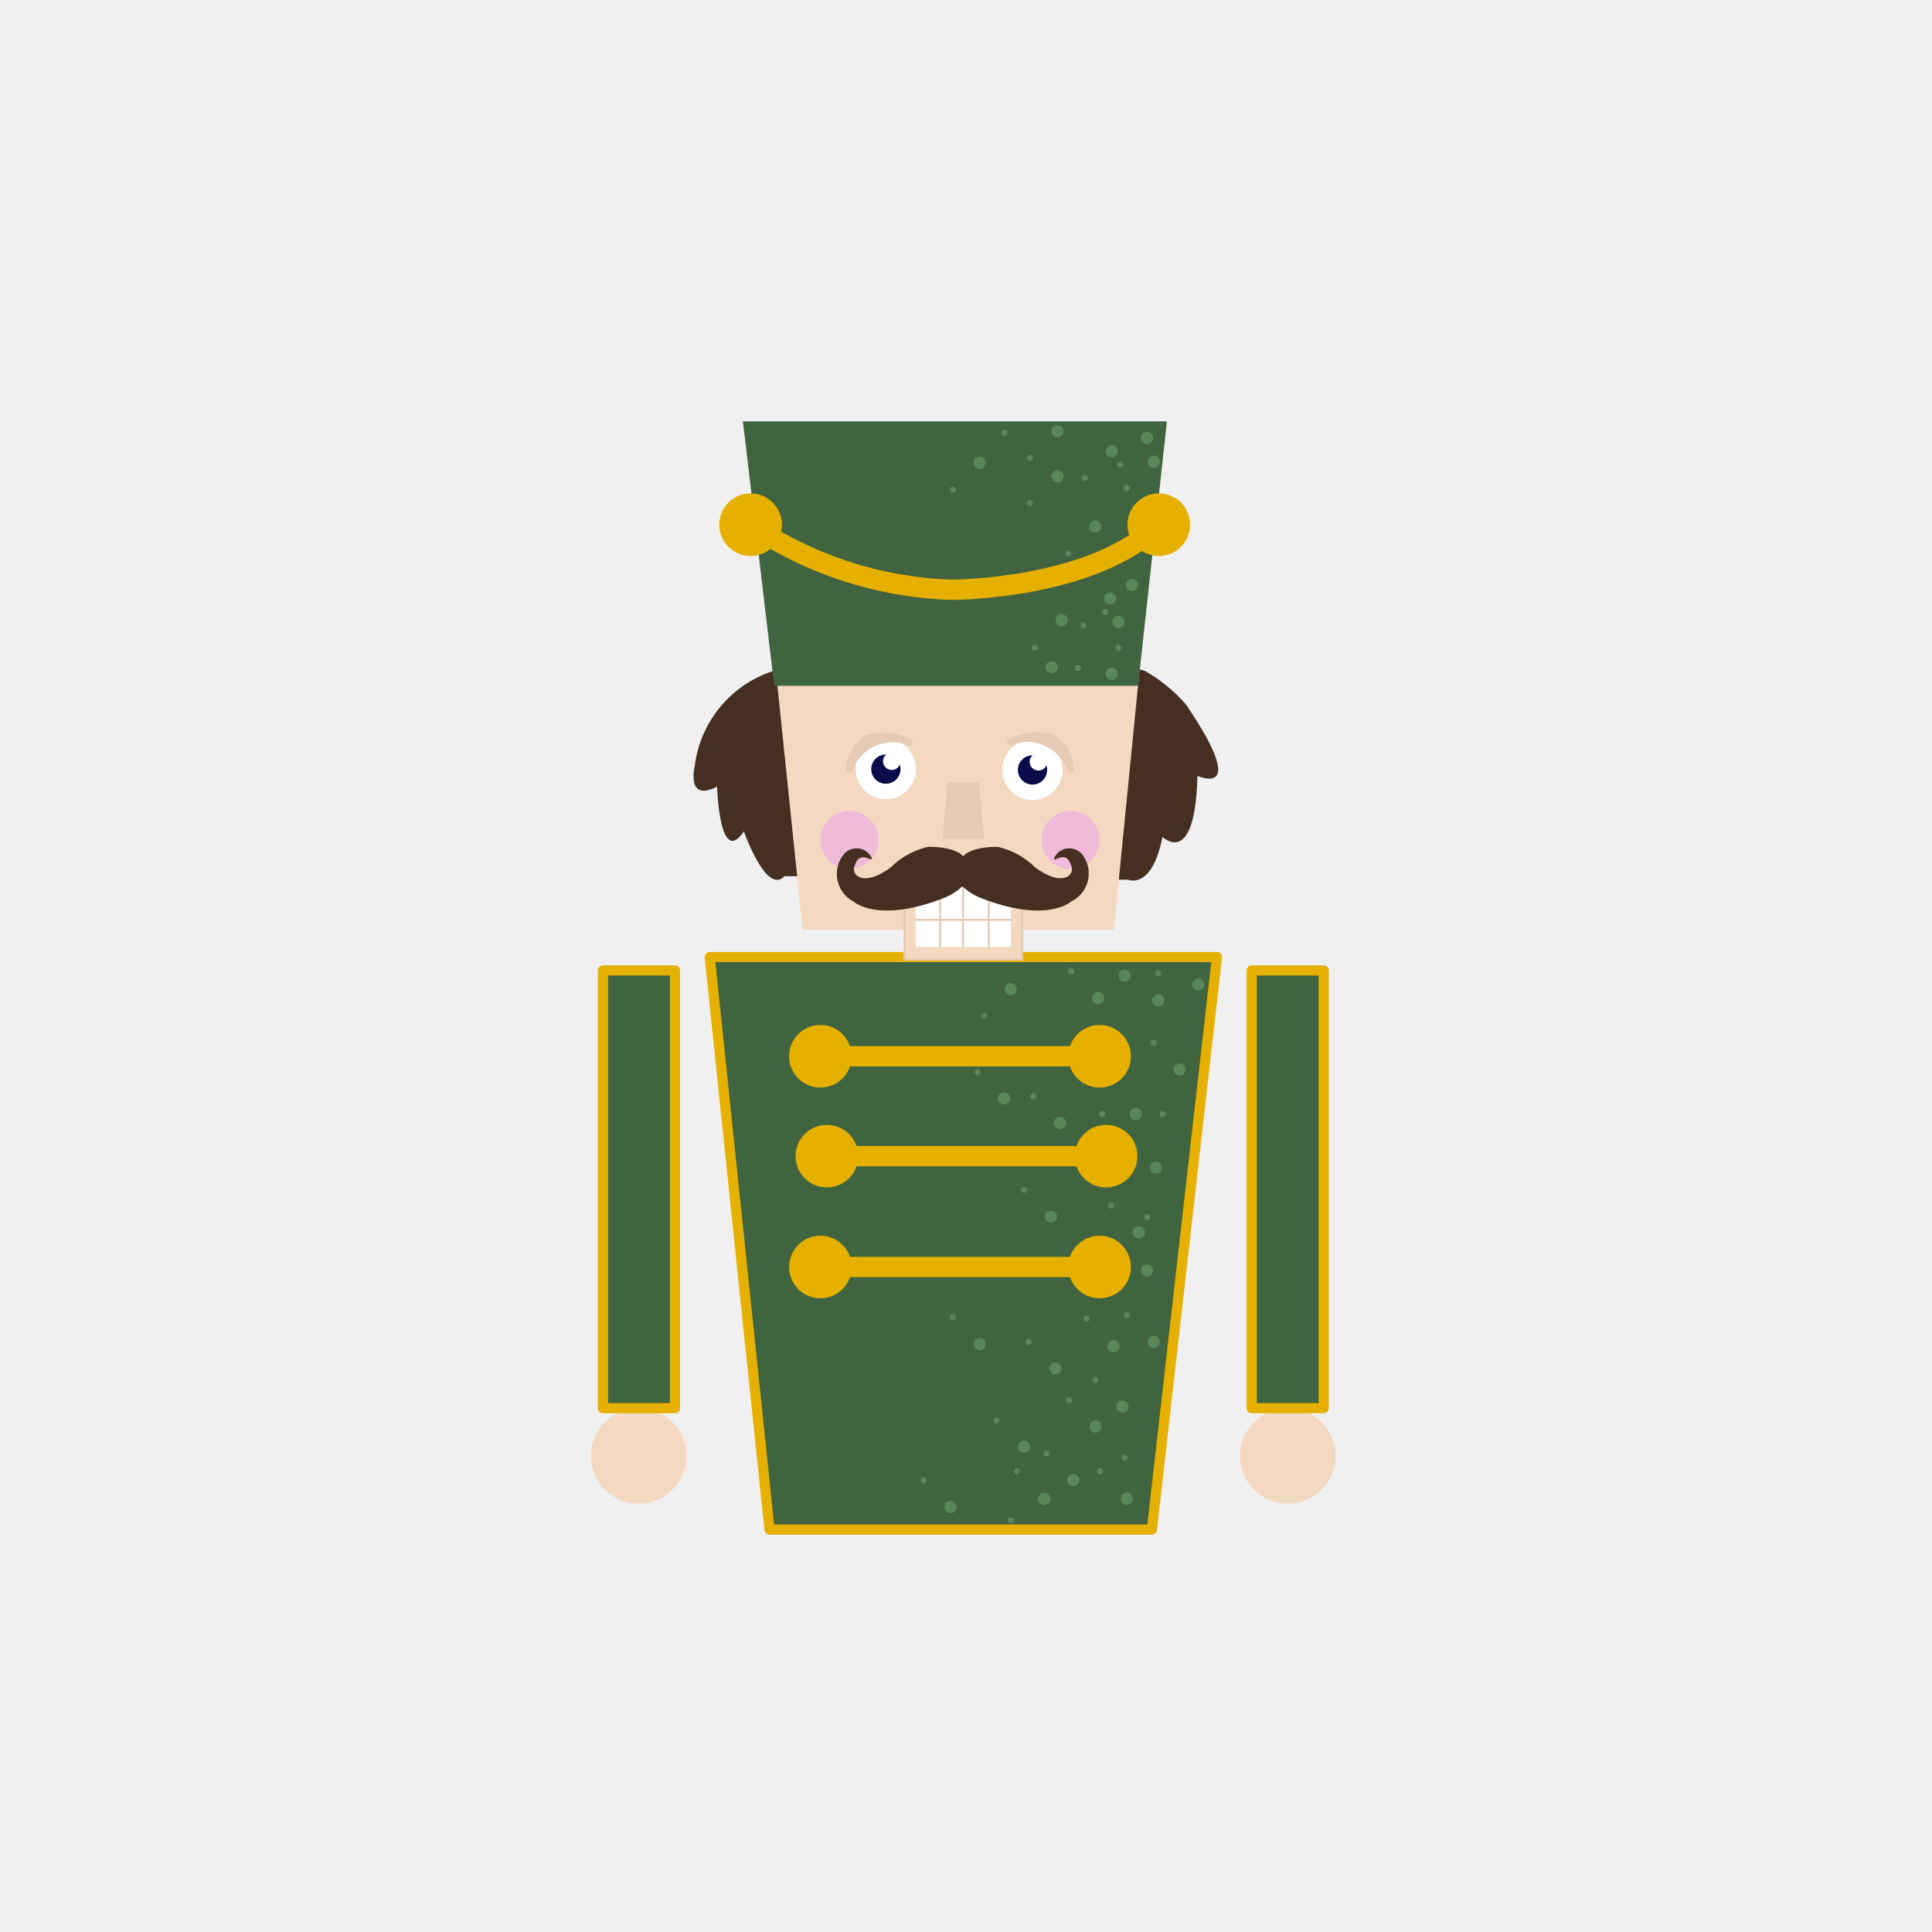
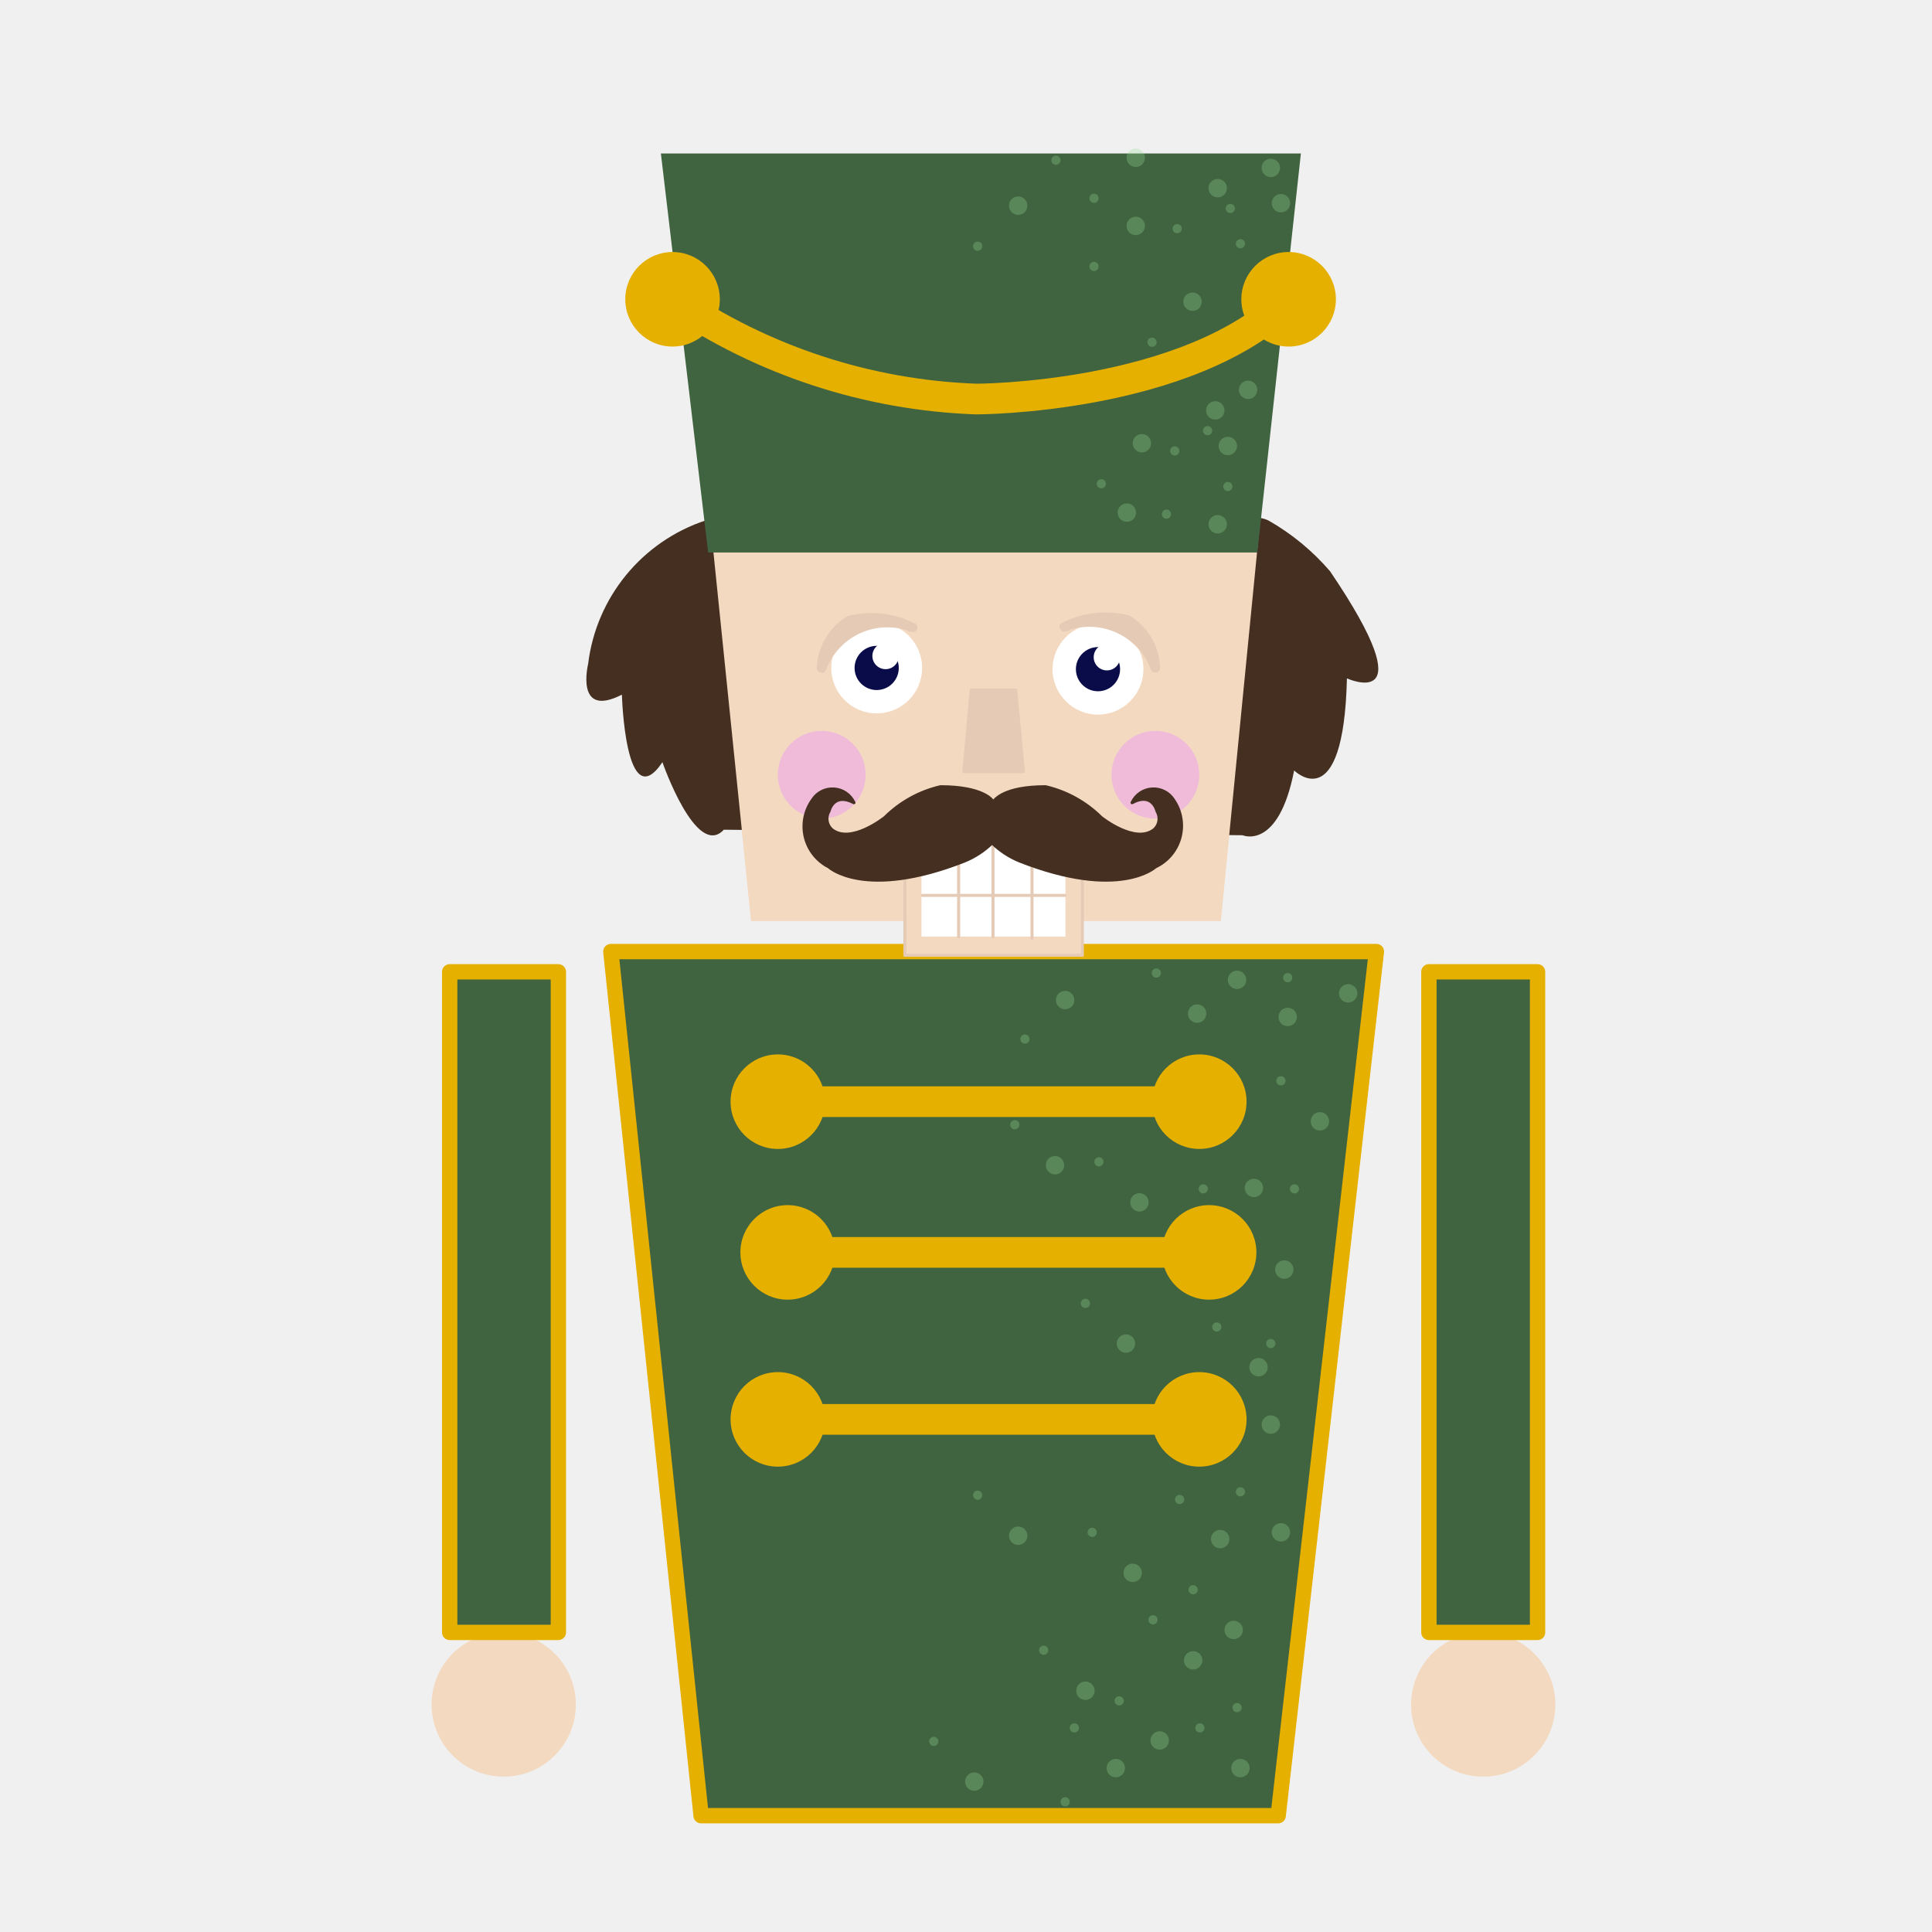
- <svg xmlns="http://www.w3.org/2000/svg" id="Layer_1" data-name="Layer 1" viewBox="0 0 95 95">
+ <svg xmlns="http://www.w3.org/2000/svg" id="Layer_1" data-name="Layer 1" viewBox="0 0 62.94 62.94">
  <defs>
    <style>.cls-1,.cls-12{fill:#f4d9c1;}.cls-2,.cls-4{fill:#406340;}.cls-2,.cls-6{stroke:#e5b000;}.cls-11,.cls-12,.cls-13,.cls-14,.cls-2{stroke-linecap:round;}.cls-11,.cls-12,.cls-14,.cls-2{stroke-linejoin:round;}.cls-2{stroke-width:0.5px;}.cls-14,.cls-3{fill:#442f21;}.cls-5{fill:#e5b000;}.cls-13,.cls-6{fill:none;stroke-miterlimit:10;}.cls-7{fill:#fff;}.cls-8{fill:#0a0c4a;}.cls-11,.cls-9{fill:#e5cbb5;}.cls-10{fill:#efbbd9;}.cls-11,.cls-12,.cls-13{stroke:#e5cbb5;}.cls-11,.cls-12,.cls-13,.cls-14{stroke-width:0.1px;}.cls-14{stroke:#442f21;}.cls-15{opacity:0.3;}.cls-16{fill:#95dd95;}</style>
  </defs>
-   <polygon class="cls-1" points="38.07 32.2 39.47 45.72 54.77 45.72 56.07 32.6 38.07 32.2" />
-   <polygon class="cls-2" points="56.64 75.21 37.84 75.21 34.9 47.06 59.84 47.06 56.64 75.21" />
-   <path class="cls-3" d="M38,33a5.64,5.64,0,0,0-3.84,4.68s-0.44,1.79,1.1,1c0,0,.11,4,1.32,2.2,0,0,1.1,3.17,2,2.2l16.9,0.18s1.17,0.51,1.68-2.11c0,0,1.61,1.6,1.72-3,0,0,2.63,1.2-.55-3.49a7.61,7.61,0,0,0-2-1.65C55.08,32.32,38,33,38,33Z" />
-   <polygon class="cls-1" points="38.07 32.2 39.47 45.72 54.77 45.72 56.07 32.6 38.07 32.2" />
-   <polygon class="cls-4" points="38.07 33.72 36.53 20.72 57.38 20.72 55.96 33.72 38.07 33.72" />
-   <circle class="cls-5" cx="36.91" cy="25.8" r="1.54" />
-   <circle class="cls-5" cx="56.98" cy="25.8" r="1.54" />
-   <path class="cls-6" d="M36.91,25.8A18.72,18.72,0,0,0,46.81,29s6.91,0,10.17-3.21" />
-   <circle class="cls-7" cx="43.56" cy="37.82" r="1.48" />
-   <circle class="cls-8" cx="43.56" cy="37.82" r="0.72" />
-   <circle class="cls-7" cx="43.85" cy="37.43" r="0.43" />
-   <path class="cls-9" d="M41.77,37.82a2.26,2.26,0,0,1,3-1.32,3.56,3.56,0,0,0-2.07-.25A1.78,1.78,0,0,0,41.77,37.82Z" />
-   <path class="cls-9" d="M41.92,37.86a2.13,2.13,0,0,1,2.78-1.21c0.16,0.05.27-.21,0.12-0.27a3.1,3.1,0,0,0-2.21-.25,2.06,2.06,0,0,0-1,1.66c0,0.19.26,0.27,0.29,0.08a1.87,1.87,0,0,1,.8-1.46,2.82,2.82,0,0,1,1.95.24l0.12-.27a2.43,2.43,0,0,0-3.15,1.42C41.56,38,41.85,38,41.92,37.86Z" />
-   <circle class="cls-7" cx="50.77" cy="37.86" r="1.48" />
-   <circle class="cls-8" cx="50.77" cy="37.86" r="0.72" />
-   <circle class="cls-7" cx="51.06" cy="37.46" r="0.43" />
-   <path class="cls-9" d="M52.64,37.82a2.26,2.26,0,0,0-3-1.32,3.56,3.56,0,0,1,2.07-.25A1.78,1.78,0,0,1,52.64,37.82Z" />
-   <path class="cls-9" d="M52.78,37.78a2.43,2.43,0,0,0-3.15-1.42l0.12,0.27a2.8,2.8,0,0,1,1.95-.24,1.87,1.87,0,0,1,.8,1.46c0,0.19.32,0.11,0.29-.08a2.05,2.05,0,0,0-1-1.66,3.12,3.12,0,0,0-2.21.25c-0.16.07,0,.33,0.12,0.27a2.14,2.14,0,0,1,2.78,1.21C52.56,38,52.85,38,52.78,37.78Z" />
-   <circle class="cls-10" cx="41.77" cy="41.3" r="1.43" />
-   <circle class="cls-10" cx="52.64" cy="41.3" r="1.43" />
-   <polygon class="cls-11" points="48.34 41.2 46.4 41.2 46.64 38.54 48.09 38.54 48.34 41.2" />
-   <rect class="cls-12" x="44.48" y="44.37" width="5.78" height="2.81" />
-   <rect class="cls-7" x="45.02" y="43.28" width="4.69" height="3.29" />
-   <line class="cls-13" x1="45.05" y1="45.23" x2="49.69" y2="45.23" />
-   <line class="cls-13" x1="46.23" y1="46.58" x2="46.23" y2="43.18" />
-   <line class="cls-13" x1="47.35" y1="46.58" x2="47.35" y2="43.18" />
-   <line class="cls-13" x1="48.62" y1="46.63" x2="48.62" y2="43.23" />
-   <path class="cls-14" d="M53.23,42.12a0.77,0.77,0,0,0-1.35.09c0.67-.36.81,0.27,0.81,0.27a0.48,0.48,0,0,1-.08.6c-0.62.51-1.74-.39-1.74-0.39a3.78,3.78,0,0,0-1.81-1c-1.36,0-1.66.43-1.71,0.51,0-.08-0.35-0.51-1.71-0.51a3.78,3.78,0,0,0-1.81,1s-1.12.9-1.74,0.39a0.48,0.48,0,0,1-.08-0.6s0.14-.62.81-0.27a0.77,0.77,0,0,0-1.35-.09A1.48,1.48,0,0,0,42,44.29s1.16,1.09,4.42-.19a2.79,2.79,0,0,0,.9-0.59,2.79,2.79,0,0,0,.9.59c3.26,1.28,4.42.19,4.42,0.19A1.48,1.48,0,0,0,53.23,42.12Z" />
-   <circle class="cls-5" cx="40.34" cy="51.94" r="1.54" />
-   <circle class="cls-5" cx="54.07" cy="51.94" r="1.54" />
-   <line class="cls-6" x1="40.34" y1="51.94" x2="54.31" y2="51.94" />
-   <circle class="cls-5" cx="40.66" cy="56.85" r="1.54" />
-   <circle class="cls-5" cx="54.39" cy="56.85" r="1.54" />
-   <line class="cls-6" x1="40.66" y1="56.85" x2="54.63" y2="56.85" />
-   <circle class="cls-5" cx="40.34" cy="62.3" r="1.54" />
-   <circle class="cls-5" cx="54.07" cy="62.3" r="1.54" />
-   <line class="cls-6" x1="40.34" y1="62.3" x2="54.31" y2="62.3" />
-   <circle class="cls-1" cx="31.41" cy="71.59" r="2.35" />
-   <rect class="cls-2" x="29.65" y="47.72" width="3.54" height="21.52" />
-   <circle class="cls-1" cx="63.32" cy="71.59" r="2.35" />
-   <rect class="cls-2" x="61.55" y="47.72" width="3.54" height="21.52" />
+   <polygon class="cls-1" points="23.07 16.31 24.47 30 39.77 30 41.07 16.79 23.07 16.31" />
+   <polygon class="cls-2" points="41.64 59.15 22.84 59.15 19.9 31 44.84 31 41.64 59.15" />
+   <path class="cls-3" d="M23,16.95a5.64,5.64,0,0,0-3.84,4.68s-0.44,1.79,1.1,1c0,0,.11,4,1.32,2.2,0,0,1.1,3.17,2,2.2l16.9,0.18s1.17,0.51,1.68-2.11c0,0,1.61,1.6,1.72-3,0,0,2.63,1.2-.55-3.49a7.61,7.61,0,0,0-2-1.65C40.08,16.26,23,16.95,23,16.95Z" />
+   <polygon class="cls-1" points="23.07 16.31 24.47 30 39.77 30 41.07 16.79 23.07 16.31" />
+   <polygon class="cls-4" points="23.07 18 21.53 5 42.38 5 40.96 18 23.07 18" />
+   <circle class="cls-5" cx="21.91" cy="9.75" r="1.54" />
+   <circle class="cls-5" cx="41.98" cy="9.75" r="1.54" />
+   <path class="cls-6" d="M21.91,9.75A18.72,18.72,0,0,0,31.81,13S38.72,13,42,9.75" />
+   <circle class="cls-7" cx="28.56" cy="21.76" r="1.48" />
+   <circle class="cls-8" cx="28.56" cy="21.76" r="0.72" />
+   <circle class="cls-7" cx="28.85" cy="21.37" r="0.43" />
+   <path class="cls-9" d="M26.77,21.76a2.26,2.26,0,0,1,3-1.32,3.56,3.56,0,0,0-2.07-.25A1.78,1.78,0,0,0,26.77,21.76Z" />
+   <path class="cls-9" d="M26.92,21.8a2.13,2.13,0,0,1,2.78-1.21c0.16,0.05.27-.21,0.12-0.27a3.1,3.1,0,0,0-2.21-.25,2.06,2.06,0,0,0-1,1.66c0,0.19.26,0.27,0.29,0.08a1.87,1.87,0,0,1,.8-1.46,2.82,2.82,0,0,1,1.95.24l0.12-.27a2.43,2.43,0,0,0-3.15,1.42C26.56,21.9,26.85,22,26.92,21.8Z" />
+   <circle class="cls-7" cx="35.77" cy="21.8" r="1.48" />
+   <circle class="cls-8" cx="35.77" cy="21.8" r="0.72" />
+   <circle class="cls-7" cx="36.06" cy="21.41" r="0.43" />
+   <path class="cls-9" d="M37.64,21.76a2.26,2.26,0,0,0-3-1.32,3.56,3.56,0,0,1,2.07-.25A1.78,1.78,0,0,1,37.64,21.76Z" />
+   <path class="cls-9" d="M37.78,21.72a2.43,2.43,0,0,0-3.15-1.42l0.12,0.27a2.8,2.8,0,0,1,1.95-.24,1.87,1.87,0,0,1,.8,1.46c0,0.19.32,0.11,0.29-.08a2.05,2.05,0,0,0-1-1.66,3.12,3.12,0,0,0-2.21.25c-0.16.07,0,.33,0.12,0.27a2.14,2.14,0,0,1,2.78,1.21C37.56,22,37.85,21.9,37.78,21.72Z" />
+   <circle class="cls-10" cx="26.77" cy="25.24" r="1.43" />
+   <circle class="cls-10" cx="37.64" cy="25.24" r="1.43" />
+   <polygon class="cls-11" points="33.34 25.14 31.4 25.14 31.64 22.48 33.09 22.48 33.34 25.14" />
+   <rect class="cls-12" x="29.48" y="28.31" width="5.78" height="2.81" />
+   <rect class="cls-7" x="30.02" y="27.22" width="4.69" height="3.29" />
+   <line class="cls-13" x1="30.05" y1="29.17" x2="34.69" y2="29.17" />
+   <line class="cls-13" x1="31.23" y1="30.52" x2="31.23" y2="27.12" />
+   <line class="cls-13" x1="32.35" y1="30.52" x2="32.35" y2="27.12" />
+   <line class="cls-13" x1="33.62" y1="30.57" x2="33.62" y2="27.17" />
+   <path class="cls-14" d="M38.23,26.06a0.77,0.77,0,0,0-1.35.09c0.67-.36.81,0.27,0.81,0.27a0.48,0.48,0,0,1-.08.6c-0.62.51-1.74-.39-1.74-0.39a3.78,3.78,0,0,0-1.81-1c-1.36,0-1.66.43-1.71,0.51,0-.08-0.35-0.51-1.71-0.51a3.78,3.78,0,0,0-1.81,1s-1.12.9-1.74,0.39a0.48,0.48,0,0,1-.08-0.6s0.14-.62.81-0.27a0.77,0.77,0,0,0-1.35-.09A1.48,1.48,0,0,0,27,28.24s1.16,1.09,4.42-.19a2.79,2.79,0,0,0,.9-0.59,2.79,2.79,0,0,0,.9.59c3.26,1.28,4.42.19,4.42,0.19A1.48,1.48,0,0,0,38.23,26.06Z" />
+   <circle class="cls-5" cx="25.34" cy="35.89" r="1.54" />
+   <circle class="cls-5" cx="39.07" cy="35.89" r="1.54" />
+   <line class="cls-6" x1="25.34" y1="35.89" x2="39.31" y2="35.89" />
+   <circle class="cls-5" cx="25.66" cy="40.8" r="1.54" />
+   <circle class="cls-5" cx="39.39" cy="40.8" r="1.54" />
+   <line class="cls-6" x1="25.66" y1="40.8" x2="39.63" y2="40.8" />
+   <circle class="cls-5" cx="25.34" cy="46.24" r="1.54" />
+   <circle class="cls-5" cx="39.07" cy="46.24" r="1.54" />
+   <line class="cls-6" x1="25.34" y1="46.24" x2="39.31" y2="46.24" />
+   <circle class="cls-1" cx="16.41" cy="55.53" r="2.35" />
+   <rect class="cls-2" x="14.65" y="31.66" width="3.54" height="21.52" />
+   <circle class="cls-1" cx="48.32" cy="55.53" r="2.35" />
+   <rect class="cls-2" x="46.55" y="31.66" width="3.54" height="21.52" />
  <g class="cls-15">
-     <path class="cls-16" d="M48.17,23.06a0.3,0.3,0,0,0,0-.6,0.3,0.3,0,0,0,0,.6h0Z" />
-     <path class="cls-16" d="M52,23.72a0.3,0.3,0,0,0,0-.6,0.3,0.3,0,0,0,0,.6h0Z" />
-     <path class="cls-16" d="M54.67,22.49a0.3,0.3,0,0,0,0-.6,0.3,0.3,0,0,0,0,.6h0Z" />
-     <path class="cls-16" d="M53.85,26.19a0.3,0.3,0,0,0,0-.6,0.3,0.3,0,0,0,0,.6h0Z" />
-     <path class="cls-16" d="M55,30.88a0.3,0.3,0,0,0,0-.6,0.3,0.3,0,0,0,0,.6h0Z" />
-     <path class="cls-16" d="M51.71,33.11a0.3,0.3,0,0,0,0-.6,0.3,0.3,0,0,0,0,.6h0Z" />
-     <path class="cls-16" d="M52.2,30.8a0.3,0.3,0,0,0,0-.6,0.3,0.3,0,0,0,0,.6h0Z" />
-     <path class="cls-16" d="M54.67,33.43a0.3,0.3,0,0,0,0-.6,0.3,0.3,0,0,0,0,.6h0Z" />
-     <path class="cls-16" d="M56.73,23a0.3,0.3,0,0,0,0-.6,0.3,0.3,0,0,0,0,.6h0Z" />
-     <path class="cls-16" d="M56.4,21.83a0.3,0.3,0,0,0,0-.6,0.3,0.3,0,0,0,0,.6h0Z" />
-     <path class="cls-16" d="M55.66,29.07a0.3,0.3,0,0,0,0-.6,0.3,0.3,0,0,0,0,.6h0Z" />
-     <path class="cls-16" d="M54.59,29.73a0.3,0.3,0,0,0,0-.6,0.3,0.3,0,0,0,0,.6h0Z" />
-     <path class="cls-16" d="M52,21.5a0.3,0.3,0,0,0,0-.6,0.3,0.3,0,0,0,0,.6h0Z" />
+     <path class="cls-16" d="M33.17,7a0.3,0.3,0,0,0,0-.6,0.3,0.3,0,0,0,0,.6h0Z" />
+     <path class="cls-16" d="M37,7.66a0.3,0.3,0,0,0,0-.6,0.3,0.3,0,0,0,0,.6h0Z" />
+     <path class="cls-16" d="M39.67,6.43a0.3,0.3,0,0,0,0-.6,0.3,0.3,0,0,0,0,.6h0Z" />
+     <path class="cls-16" d="M38.85,10.13a0.3,0.3,0,0,0,0-.6,0.3,0.3,0,0,0,0,.6h0Z" />
+     <path class="cls-16" d="M40,14.83a0.3,0.3,0,0,0,0-.6,0.3,0.3,0,0,0,0,.6h0Z" />
+     <path class="cls-16" d="M36.71,17a0.3,0.3,0,0,0,0-.6,0.3,0.3,0,0,0,0,.6h0Z" />
+     <path class="cls-16" d="M37.2,14.74a0.3,0.3,0,0,0,0-.6,0.3,0.3,0,0,0,0,.6h0Z" />
+     <path class="cls-16" d="M39.67,17.38a0.3,0.3,0,0,0,0-.6,0.3,0.3,0,0,0,0,.6h0Z" />
+     <path class="cls-16" d="M41.73,6.92a0.3,0.3,0,0,0,0-.6,0.3,0.3,0,0,0,0,.6h0Z" />
+     <path class="cls-16" d="M41.4,5.77a0.3,0.3,0,0,0,0-.6,0.3,0.3,0,0,0,0,.6h0Z" />
+     <path class="cls-16" d="M40.66,13a0.3,0.3,0,0,0,0-.6,0.3,0.3,0,0,0,0,.6h0Z" />
+     <path class="cls-16" d="M39.59,13.67a0.3,0.3,0,0,0,0-.6,0.3,0.3,0,0,0,0,.6h0Z" />
+     <path class="cls-16" d="M37,5.44a0.3,0.3,0,0,0,0-.6,0.3,0.3,0,0,0,0,.6h0Z" />
  </g>
  <g class="cls-15">
-     <path class="cls-16" d="M46.85,24.23a0.15,0.15,0,0,0,0-.3,0.15,0.15,0,0,0,0,.3h0Z" />
-     <path class="cls-16" d="M50.64,24.89a0.15,0.15,0,0,0,0-.3,0.15,0.15,0,0,0,0,.3h0Z" />
-     <path class="cls-16" d="M53.35,23.65a0.15,0.15,0,0,0,0-.3,0.15,0.15,0,0,0,0,.3h0Z" />
-     <path class="cls-16" d="M52.53,27.36a0.15,0.15,0,0,0,0-.3,0.15,0.15,0,0,0,0,.3h0Z" />
-     <path class="cls-16" d="M55,32a0.15,0.15,0,0,0,0-.3,0.15,0.15,0,0,0,0,.3h0Z" />
-     <path class="cls-16" d="M53,33a0.15,0.15,0,0,0,0-.3,0.15,0.15,0,0,0,0,.3h0Z" />
-     <path class="cls-16" d="M50.88,32a0.15,0.15,0,0,0,0-.3,0.15,0.15,0,0,0,0,.3h0Z" />
-     <path class="cls-16" d="M49.4,21.43a0.15,0.15,0,0,0,0-.3,0.15,0.15,0,0,0,0,.3h0Z" />
-     <path class="cls-16" d="M55.41,24.15a0.15,0.15,0,0,0,0-.3,0.15,0.15,0,0,0,0,.3h0Z" />
-     <path class="cls-16" d="M55.08,23a0.15,0.15,0,0,0,0-.3,0.15,0.15,0,0,0,0,.3h0Z" />
-     <path class="cls-16" d="M54.34,30.24a0.15,0.15,0,0,0,0-.3,0.15,0.15,0,0,0,0,.3h0Z" />
-     <path class="cls-16" d="M53.27,30.9a0.15,0.15,0,0,0,0-.3,0.15,0.15,0,0,0,0,.3h0Z" />
-     <path class="cls-16" d="M50.64,22.67a0.15,0.15,0,0,0,0-.3,0.15,0.15,0,0,0,0,.3h0Z" />
+     <path class="cls-16" d="M31.85,8.17a0.15,0.15,0,0,0,0-.3,0.15,0.15,0,0,0,0,.3h0Z" />
+     <path class="cls-16" d="M35.64,8.83a0.15,0.15,0,0,0,0-.3,0.15,0.15,0,0,0,0,.3h0Z" />
+     <path class="cls-16" d="M38.35,7.6a0.15,0.15,0,0,0,0-.3,0.15,0.15,0,0,0,0,.3h0Z" />
+     <path class="cls-16" d="M37.53,11.3a0.15,0.15,0,0,0,0-.3,0.15,0.15,0,0,0,0,.3h0Z" />
+     <path class="cls-16" d="M40,16a0.15,0.15,0,0,0,0-.3,0.15,0.15,0,0,0,0,.3h0Z" />
+     <path class="cls-16" d="M38,16.9a0.15,0.15,0,0,0,0-.3,0.15,0.15,0,0,0,0,.3h0Z" />
+     <path class="cls-16" d="M35.88,15.91a0.15,0.15,0,0,0,0-.3,0.15,0.15,0,0,0,0,.3h0Z" />
+     <path class="cls-16" d="M34.4,5.37a0.15,0.15,0,0,0,0-.3,0.15,0.15,0,0,0,0,.3h0Z" />
+     <path class="cls-16" d="M40.41,8.09a0.15,0.15,0,0,0,0-.3,0.15,0.15,0,0,0,0,.3h0Z" />
+     <path class="cls-16" d="M40.08,6.94a0.15,0.15,0,0,0,0-.3,0.15,0.15,0,0,0,0,.3h0Z" />
+     <path class="cls-16" d="M39.34,14.18a0.15,0.15,0,0,0,0-.3,0.15,0.15,0,0,0,0,.3h0Z" />
+     <path class="cls-16" d="M38.27,14.84a0.15,0.15,0,0,0,0-.3,0.15,0.15,0,0,0,0,.3h0Z" />
+     <path class="cls-16" d="M35.64,6.61a0.15,0.15,0,0,0,0-.3,0.15,0.15,0,0,0,0,.3h0Z" />
  </g>
  <g class="cls-15">
-     <path class="cls-16" d="M49.7,48.94a0.3,0.3,0,0,0,0-.6,0.3,0.3,0,0,0,0,.6h0Z" />
-     <path class="cls-16" d="M56.95,49.49a0.3,0.3,0,0,0,0-.6,0.3,0.3,0,0,0,0,.6h0Z" />
-     <path class="cls-16" d="M55.85,55.08a0.3,0.3,0,0,0,0-.6,0.3,0.3,0,0,0,0,.6h0Z" />
-     <path class="cls-16" d="M54,49.38a0.3,0.3,0,0,0,0-.6,0.3,0.3,0,0,0,0,.6h0Z" />
-     <path class="cls-16" d="M58,52.89a0.3,0.3,0,0,0,0-.6,0.3,0.3,0,0,0,0,.6h0Z" />
-     <path class="cls-16" d="M58.92,48.72a0.3,0.3,0,0,0,0-.6,0.3,0.3,0,0,0,0,.6h0Z" />
-     <path class="cls-16" d="M55.3,48.28a0.3,0.3,0,0,0,0-.6,0.3,0.3,0,0,0,0,.6h0Z" />
-     <path class="cls-16" d="M56.84,57.72a0.3,0.3,0,0,0,0-.6,0.3,0.3,0,0,0,0,.6h0Z" />
-     <path class="cls-16" d="M51.68,60.13a0.3,0.3,0,0,0,0-.6,0.3,0.3,0,0,0,0,.6h0Z" />
-     <path class="cls-16" d="M52.12,55.52a0.3,0.3,0,0,0,0-.6,0.3,0.3,0,0,0,0,.6h0Z" />
-     <path class="cls-16" d="M56,60.9a0.3,0.3,0,0,0,0-.6,0.3,0.3,0,0,0,0,.6h0Z" />
-     <path class="cls-16" d="M56.4,62.77a0.3,0.3,0,0,0,0-.6,0.3,0.3,0,0,0,0,.6h0Z" />
-     <path class="cls-16" d="M56.73,66.28a0.3,0.3,0,0,0,0-.6,0.3,0.3,0,0,0,0,.6h0Z" />
-     <path class="cls-16" d="M54.75,66.5a0.3,0.3,0,0,0,0-.6,0.3,0.3,0,0,0,0,.6h0Z" />
-     <path class="cls-16" d="M51.9,67.59a0.3,0.3,0,0,0,0-.6,0.3,0.3,0,0,0,0,.6h0Z" />
-     <path class="cls-16" d="M53.87,70.45a0.3,0.3,0,0,0,0-.6,0.3,0.3,0,0,0,0,.6h0Z" />
-     <path class="cls-16" d="M55.19,69.46a0.3,0.3,0,0,0,0-.6,0.3,0.3,0,0,0,0,.6h0Z" />
-     <path class="cls-16" d="M55.41,74a0.3,0.3,0,0,0,0-.6,0.3,0.3,0,0,0,0,.6h0Z" />
-     <path class="cls-16" d="M51.35,74a0.3,0.3,0,0,0,0-.6,0.3,0.3,0,0,0,0,.6h0Z" />
-     <path class="cls-16" d="M52.78,73.08a0.3,0.3,0,0,0,0-.6,0.3,0.3,0,0,0,0,.6h0Z" />
-     <path class="cls-16" d="M50.36,71.44a0.3,0.3,0,0,0,0-.6,0.3,0.3,0,0,0,0,.6h0Z" />
-     <path class="cls-16" d="M48.17,66.39a0.3,0.3,0,0,0,0-.6,0.3,0.3,0,0,0,0,.6h0Z" />
-     <path class="cls-16" d="M46.74,74.4a0.3,0.3,0,0,0,0-.6,0.3,0.3,0,0,0,0,.6h0Z" />
-     <path class="cls-16" d="M49.37,54.31a0.3,0.3,0,0,0,0-.6,0.3,0.3,0,0,0,0,.6h0Z" />
+     <path class="cls-16" d="M34.7,32.88a0.3,0.3,0,0,0,0-.6,0.3,0.3,0,0,0,0,.6h0Z" />
+     <path class="cls-16" d="M41.95,33.43a0.3,0.3,0,0,0,0-.6,0.3,0.3,0,0,0,0,.6h0Z" />
+     <path class="cls-16" d="M40.85,39a0.3,0.3,0,0,0,0-.6,0.3,0.3,0,0,0,0,.6h0Z" />
+     <path class="cls-16" d="M39,33.32a0.3,0.3,0,0,0,0-.6,0.3,0.3,0,0,0,0,.6h0Z" />
+     <path class="cls-16" d="M43,36.83a0.3,0.3,0,0,0,0-.6,0.3,0.3,0,0,0,0,.6h0Z" />
+     <path class="cls-16" d="M43.92,32.66a0.3,0.3,0,0,0,0-.6,0.3,0.3,0,0,0,0,.6h0Z" />
+     <path class="cls-16" d="M40.3,32.22a0.3,0.3,0,0,0,0-.6,0.3,0.3,0,0,0,0,.6h0Z" />
+     <path class="cls-16" d="M41.84,41.66a0.3,0.3,0,0,0,0-.6,0.3,0.3,0,0,0,0,.6h0Z" />
+     <path class="cls-16" d="M36.68,44.07a0.3,0.3,0,0,0,0-.6,0.3,0.3,0,0,0,0,.6h0Z" />
+     <path class="cls-16" d="M37.12,39.47a0.3,0.3,0,0,0,0-.6,0.3,0.3,0,0,0,0,.6h0Z" />
+     <path class="cls-16" d="M41,44.84a0.3,0.3,0,0,0,0-.6,0.3,0.3,0,0,0,0,.6h0Z" />
+     <path class="cls-16" d="M41.4,46.71a0.3,0.3,0,0,0,0-.6,0.3,0.3,0,0,0,0,.6h0Z" />
+     <path class="cls-16" d="M41.73,50.22a0.3,0.3,0,0,0,0-.6,0.3,0.3,0,0,0,0,.6h0Z" />
+     <path class="cls-16" d="M39.75,50.44a0.3,0.3,0,0,0,0-.6,0.3,0.3,0,0,0,0,.6h0Z" />
+     <path class="cls-16" d="M36.9,51.54a0.3,0.3,0,0,0,0-.6,0.3,0.3,0,0,0,0,.6h0Z" />
+     <path class="cls-16" d="M38.87,54.39a0.3,0.3,0,0,0,0-.6,0.3,0.3,0,0,0,0,.6h0Z" />
+     <path class="cls-16" d="M40.19,53.4a0.3,0.3,0,0,0,0-.6,0.3,0.3,0,0,0,0,.6h0Z" />
+     <path class="cls-16" d="M40.41,57.9a0.3,0.3,0,0,0,0-.6,0.3,0.3,0,0,0,0,.6h0Z" />
+     <path class="cls-16" d="M36.35,57.9a0.3,0.3,0,0,0,0-.6,0.3,0.3,0,0,0,0,.6h0Z" />
+     <path class="cls-16" d="M37.78,57a0.3,0.3,0,0,0,0-.6,0.3,0.3,0,0,0,0,.6h0Z" />
+     <path class="cls-16" d="M35.36,55.38a0.3,0.3,0,0,0,0-.6,0.3,0.3,0,0,0,0,.6h0Z" />
+     <path class="cls-16" d="M33.17,50.33a0.3,0.3,0,0,0,0-.6,0.3,0.3,0,0,0,0,.6h0Z" />
+     <path class="cls-16" d="M31.74,58.34a0.3,0.3,0,0,0,0-.6,0.3,0.3,0,0,0,0,.6h0Z" />
+     <path class="cls-16" d="M34.37,38.26a0.3,0.3,0,0,0,0-.6,0.3,0.3,0,0,0,0,.6h0Z" />
  </g>
  <g class="cls-15">
-     <path class="cls-16" d="M48.39,50.1a0.15,0.15,0,0,0,0-.3,0.15,0.15,0,0,0,0,.3h0Z" />
-     <path class="cls-16" d="M56.95,48a0.15,0.15,0,0,0,0-.3,0.15,0.15,0,0,0,0,.3h0Z" />
-     <path class="cls-16" d="M57.17,54.93a0.15,0.15,0,0,0,0-.3,0.15,0.15,0,0,0,0,.3h0Z" />
-     <path class="cls-16" d="M52.67,47.91a0.15,0.15,0,0,0,0-.3,0.15,0.15,0,0,0,0,.3h0Z" />
-     <path class="cls-16" d="M56.73,51.42a0.15,0.15,0,0,0,0-.3,0.15,0.15,0,0,0,0,.3h0Z" />
-     <path class="cls-16" d="M49.7,74.91a0.15,0.15,0,0,0,0-.3,0.15,0.15,0,0,0,0,.3h0Z" />
-     <path class="cls-16" d="M55.3,71.83a0.15,0.15,0,0,0,0-.3,0.15,0.15,0,0,0,0,.3h0Z" />
-     <path class="cls-16" d="M54.2,54.93a0.15,0.15,0,0,0,0-.3,0.15,0.15,0,0,0,0,.3h0Z" />
-     <path class="cls-16" d="M50.36,58.66a0.15,0.15,0,0,0,0-.3,0.15,0.15,0,0,0,0,.3h0Z" />
-     <path class="cls-16" d="M50.8,54.06a0.15,0.15,0,0,0,0-.3,0.15,0.15,0,0,0,0,.3h0Z" />
-     <path class="cls-16" d="M54.64,59.43a0.15,0.15,0,0,0,0-.3,0.15,0.15,0,0,0,0,.3h0Z" />
-     <path class="cls-16" d="M56.4,60a0.15,0.15,0,0,0,0-.3,0.15,0.15,0,0,0,0,.3h0Z" />
-     <path class="cls-16" d="M55.41,64.81a0.15,0.15,0,0,0,0-.3,0.15,0.15,0,0,0,0,.3h0Z" />
-     <path class="cls-16" d="M53.43,65a0.15,0.15,0,0,0,0-.3,0.15,0.15,0,0,0,0,.3h0Z" />
-     <path class="cls-16" d="M50.58,66.13a0.15,0.15,0,0,0,0-.3,0.15,0.15,0,0,0,0,.3h0Z" />
-     <path class="cls-16" d="M52.56,69a0.15,0.15,0,0,0,0-.3,0.15,0.15,0,0,0,0,.3h0Z" />
-     <path class="cls-16" d="M53.87,68a0.15,0.15,0,0,0,0-.3,0.15,0.15,0,0,0,0,.3h0Z" />
-     <path class="cls-16" d="M54.09,72.49a0.15,0.15,0,0,0,0-.3,0.15,0.15,0,0,0,0,.3h0Z" />
-     <path class="cls-16" d="M50,72.49a0.15,0.15,0,0,0,0-.3,0.15,0.15,0,0,0,0,.3h0Z" />
-     <path class="cls-16" d="M51.46,71.62a0.15,0.15,0,0,0,0-.3,0.15,0.15,0,0,0,0,.3h0Z" />
-     <path class="cls-16" d="M49,70a0.15,0.15,0,0,0,0-.3,0.15,0.15,0,0,0,0,.3h0Z" />
-     <path class="cls-16" d="M46.85,64.92a0.15,0.15,0,0,0,0-.3,0.15,0.15,0,0,0,0,.3h0Z" />
-     <path class="cls-16" d="M45.42,72.93a0.15,0.15,0,0,0,0-.3,0.15,0.15,0,0,0,0,.3h0Z" />
-     <path class="cls-16" d="M48.06,52.85a0.15,0.15,0,0,0,0-.3,0.15,0.15,0,0,0,0,.3h0Z" />
+     <path class="cls-16" d="M33.39,34a0.15,0.15,0,0,0,0-.3,0.15,0.15,0,0,0,0,.3h0Z" />
+     <path class="cls-16" d="M41.95,32a0.15,0.15,0,0,0,0-.3,0.15,0.15,0,0,0,0,.3h0Z" />
+     <path class="cls-16" d="M42.17,38.88a0.15,0.15,0,0,0,0-.3,0.15,0.15,0,0,0,0,.3h0Z" />
+     <path class="cls-16" d="M37.67,31.85a0.15,0.15,0,0,0,0-.3,0.15,0.15,0,0,0,0,.3h0Z" />
+     <path class="cls-16" d="M41.73,35.36a0.15,0.15,0,0,0,0-.3,0.15,0.15,0,0,0,0,.3h0Z" />
+     <path class="cls-16" d="M34.7,58.85a0.15,0.15,0,0,0,0-.3,0.15,0.15,0,0,0,0,.3h0Z" />
+     <path class="cls-16" d="M40.3,55.78a0.15,0.15,0,0,0,0-.3,0.15,0.15,0,0,0,0,.3h0Z" />
+     <path class="cls-16" d="M39.2,38.88a0.15,0.15,0,0,0,0-.3,0.15,0.15,0,0,0,0,.3h0Z" />
+     <path class="cls-16" d="M35.36,42.61a0.15,0.15,0,0,0,0-.3,0.15,0.15,0,0,0,0,.3h0Z" />
+     <path class="cls-16" d="M35.8,38a0.15,0.15,0,0,0,0-.3,0.15,0.15,0,0,0,0,.3h0Z" />
+     <path class="cls-16" d="M39.64,43.38a0.15,0.15,0,0,0,0-.3,0.15,0.15,0,0,0,0,.3h0Z" />
+     <path class="cls-16" d="M41.4,43.92a0.15,0.15,0,0,0,0-.3,0.15,0.15,0,0,0,0,.3h0Z" />
+     <path class="cls-16" d="M40.41,48.75a0.15,0.15,0,0,0,0-.3,0.15,0.15,0,0,0,0,.3h0Z" />
+     <path class="cls-16" d="M38.43,49a0.15,0.15,0,0,0,0-.3,0.15,0.15,0,0,0,0,.3h0Z" />
+     <path class="cls-16" d="M35.58,50.07a0.15,0.15,0,0,0,0-.3,0.15,0.15,0,0,0,0,.3h0Z" />
+     <path class="cls-16" d="M37.56,52.92a0.15,0.15,0,0,0,0-.3,0.15,0.15,0,0,0,0,.3h0Z" />
+     <path class="cls-16" d="M38.87,51.94a0.15,0.15,0,0,0,0-.3,0.15,0.15,0,0,0,0,.3h0Z" />
+     <path class="cls-16" d="M39.09,56.44a0.15,0.15,0,0,0,0-.3,0.15,0.15,0,0,0,0,.3h0Z" />
+     <path class="cls-16" d="M35,56.44a0.15,0.15,0,0,0,0-.3,0.15,0.15,0,0,0,0,.3h0Z" />
+     <path class="cls-16" d="M36.46,55.56a0.15,0.15,0,0,0,0-.3,0.15,0.15,0,0,0,0,.3h0Z" />
+     <path class="cls-16" d="M34,53.91a0.15,0.15,0,0,0,0-.3,0.15,0.15,0,0,0,0,.3h0Z" />
+     <path class="cls-16" d="M31.85,48.86a0.15,0.15,0,0,0,0-.3,0.15,0.15,0,0,0,0,.3h0Z" />
+     <path class="cls-16" d="M30.42,56.88a0.15,0.15,0,0,0,0-.3,0.15,0.15,0,0,0,0,.3h0Z" />
+     <path class="cls-16" d="M33.06,36.79a0.15,0.15,0,0,0,0-.3,0.15,0.15,0,0,0,0,.3h0Z" />
  </g>
</svg>
